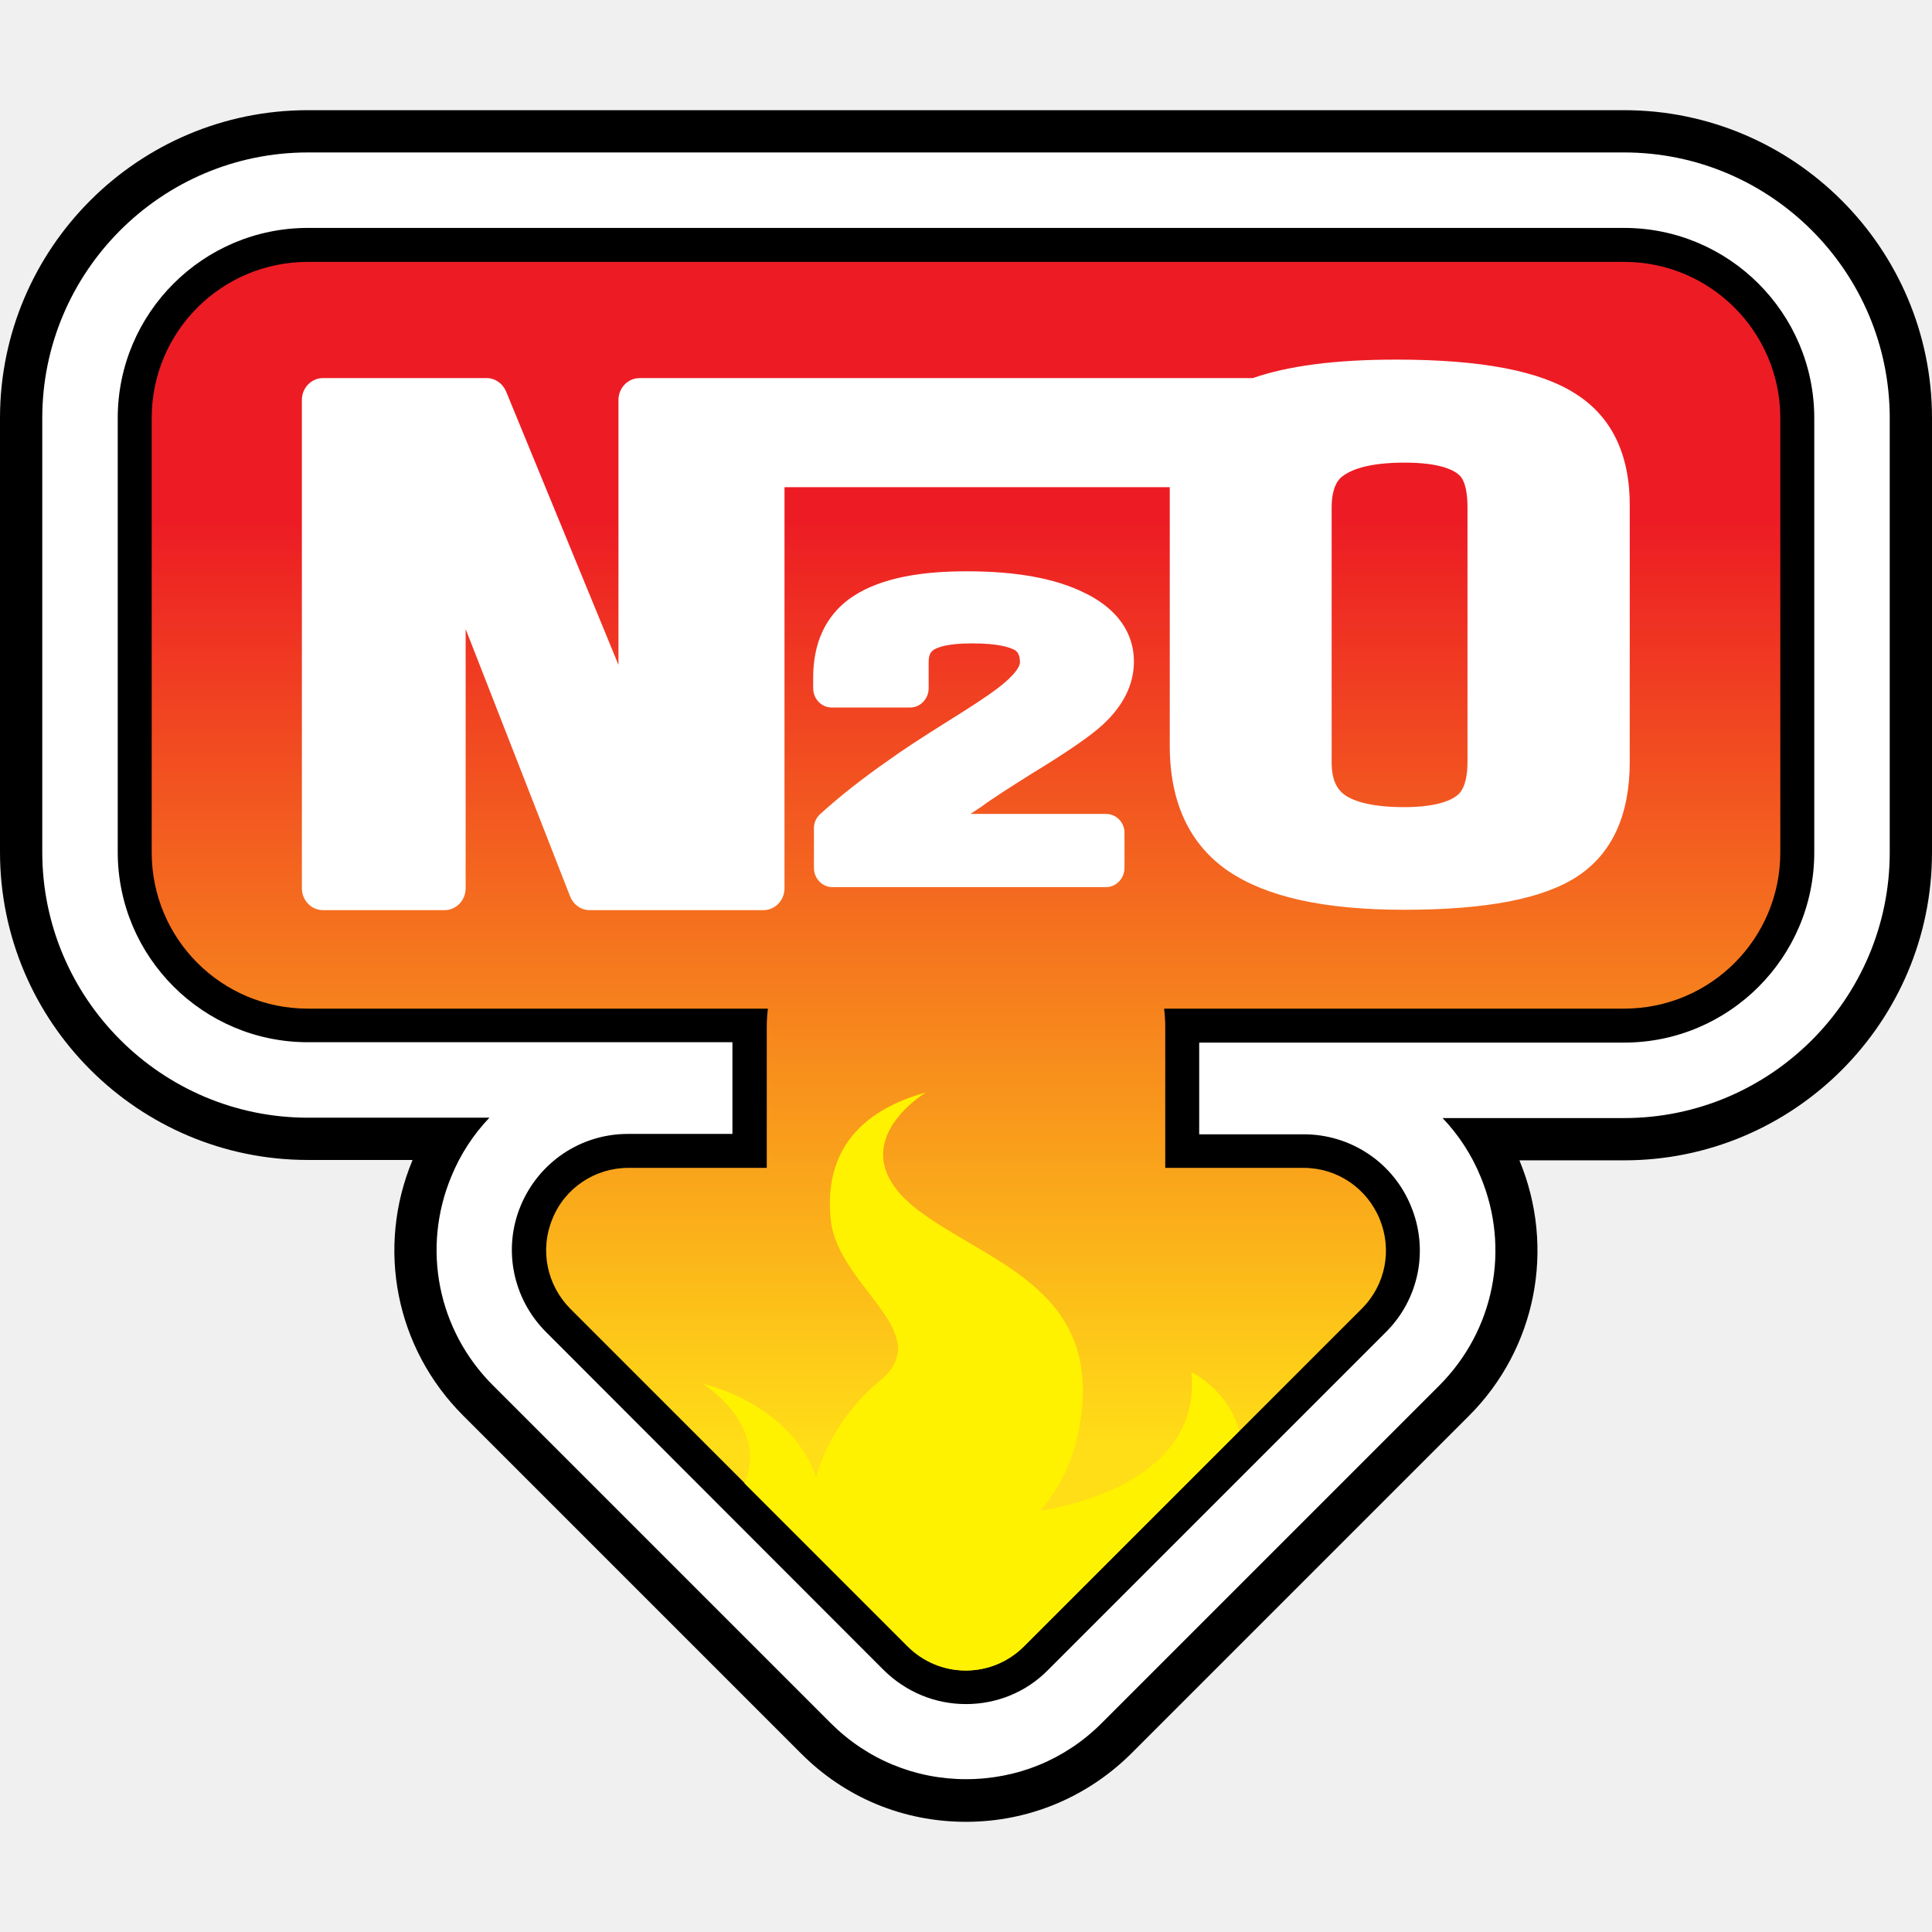
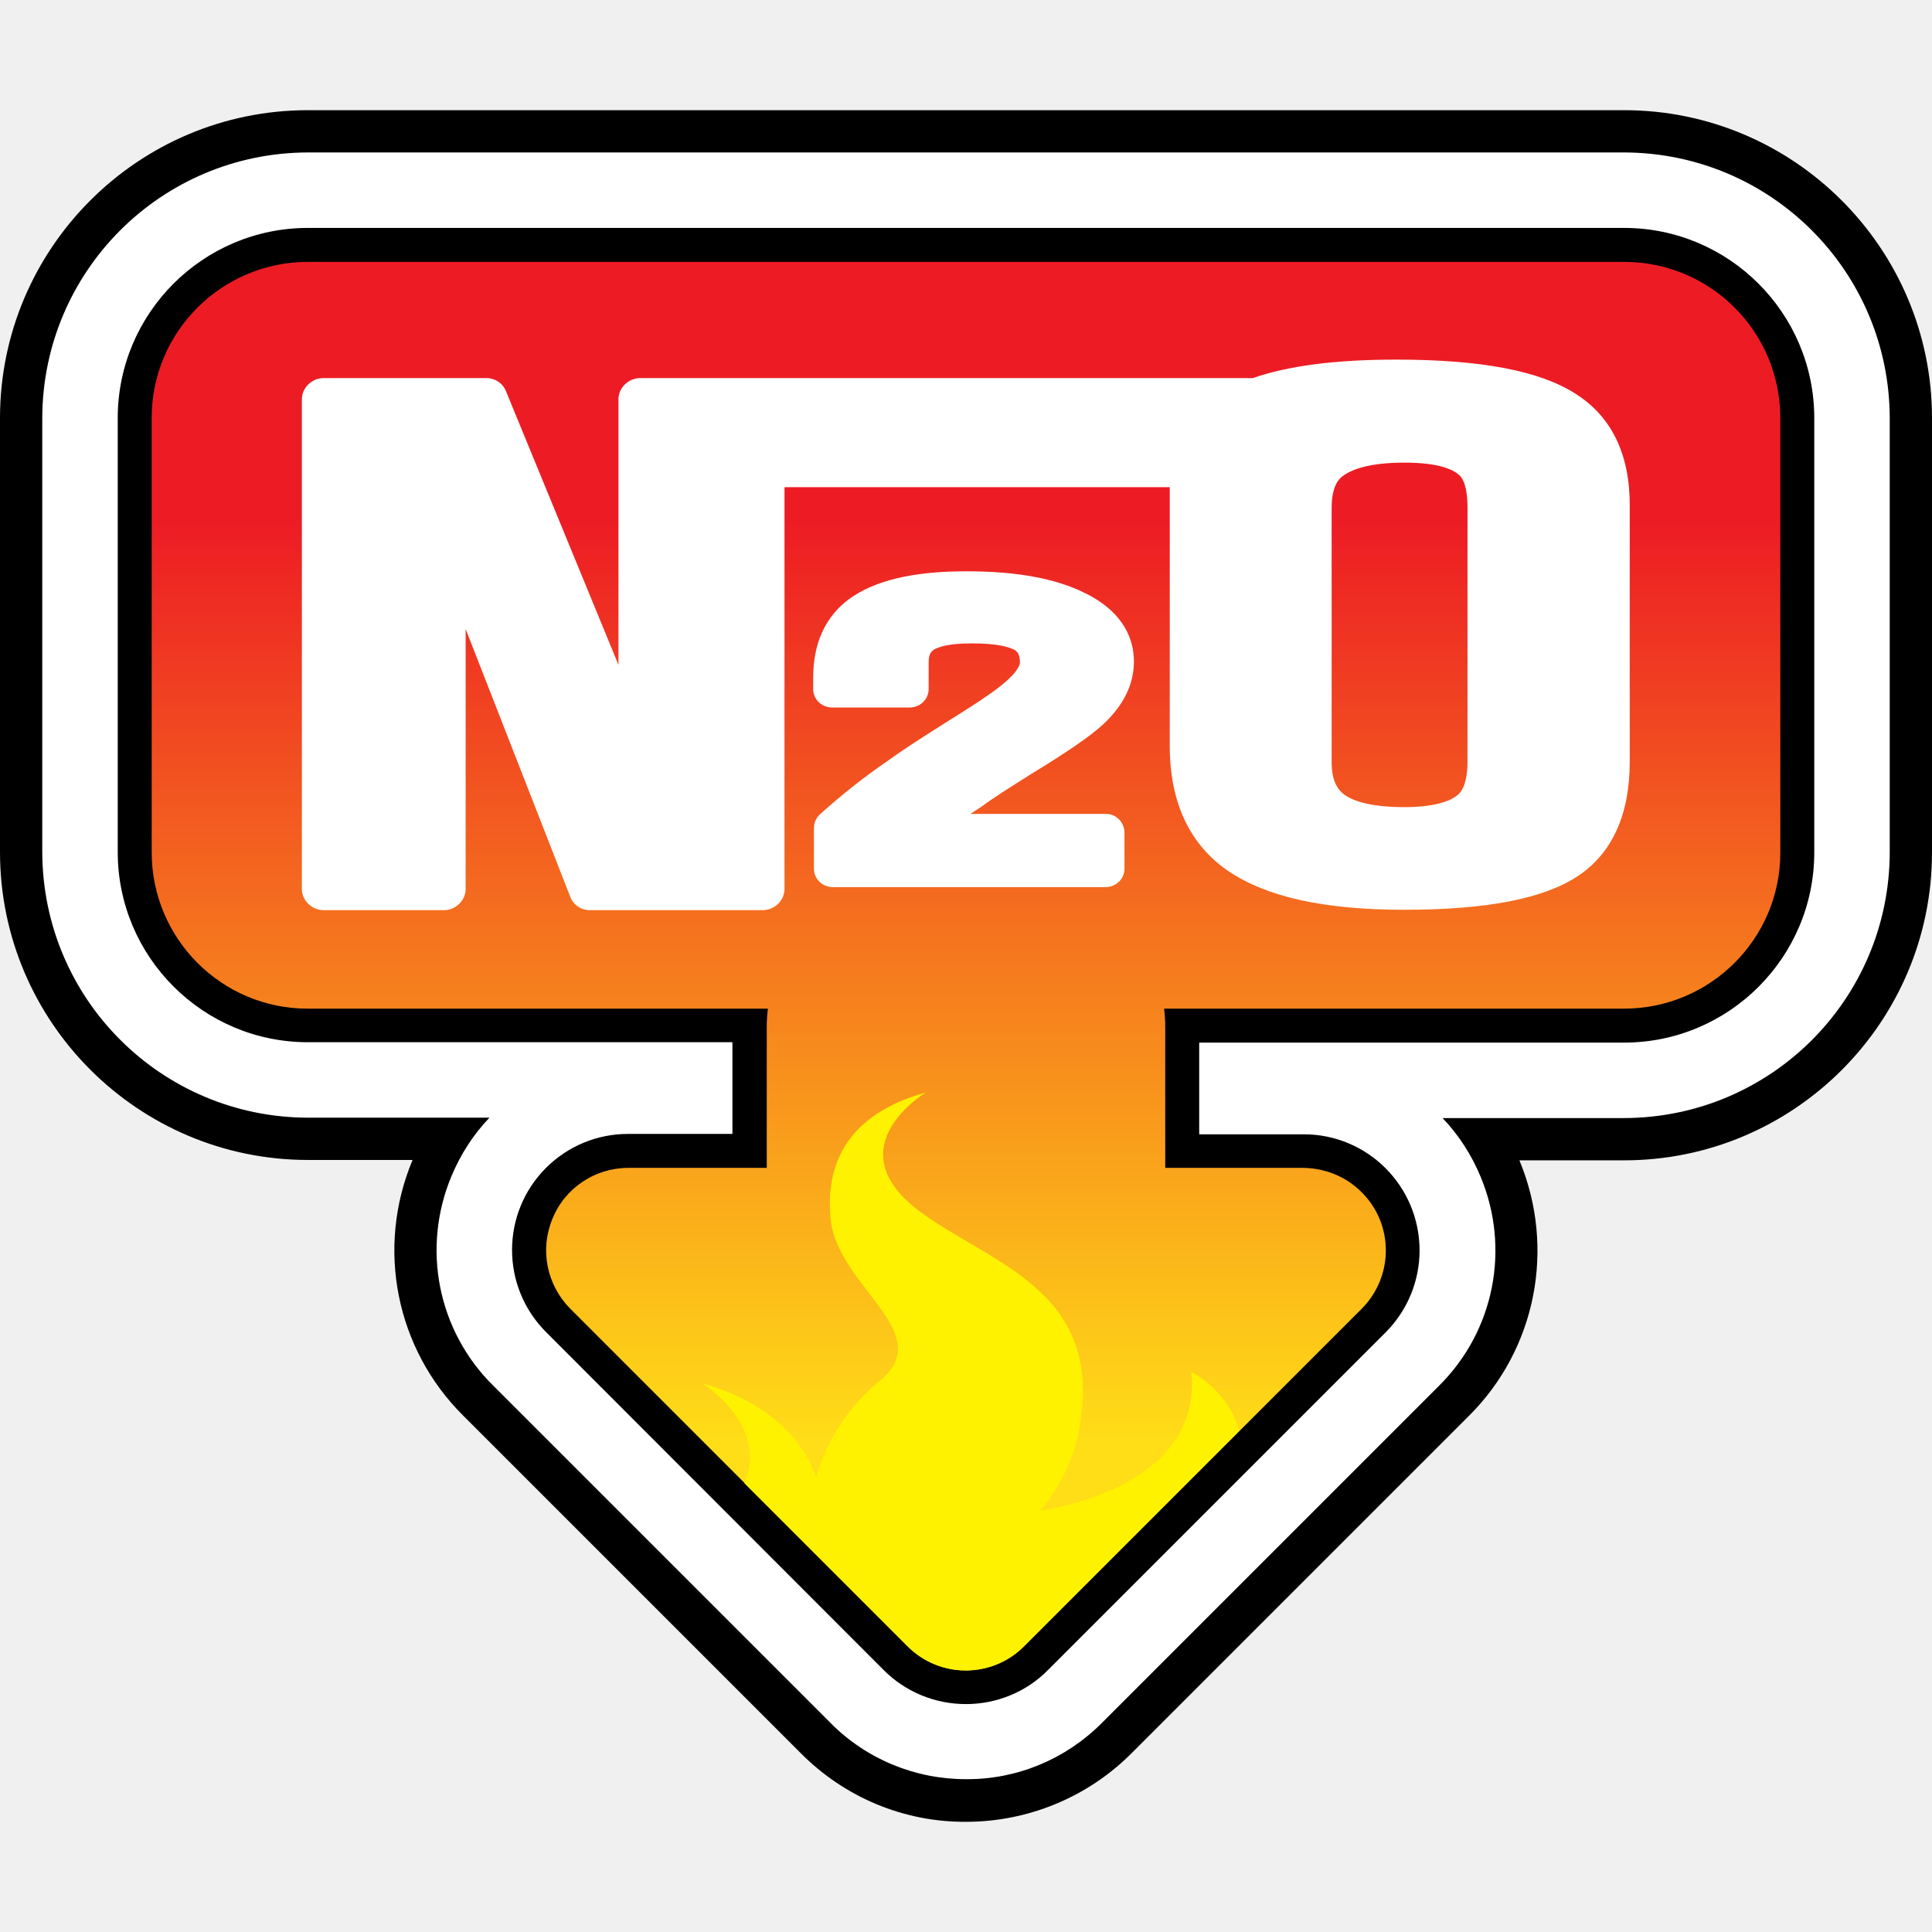
- <svg xmlns="http://www.w3.org/2000/svg" version="1.1" id="Layer_1" x="0px" y="0px" viewBox="0 0 512 512" style="enable-background:new 0 0 512 512;" xml:space="preserve">
-   <style type="text/css">
- 	.st0{fill:#FFFFFF;}
- 	.st1{fill:url(#SVGID_1_);}
- 	.st2{fill:#FFF200;}
- </style>
-   <g>
-     <g>
-       <path d="M256,482.8c-16.6,0-32.1-6.4-43.8-18.2l-89.5-89.5c-17.8-17.8-23.1-44.3-13.4-67.6c0,0,0-0.1,0-0.1H81.6    c-45,0-81.6-36.6-81.6-81.6V110.8c0-45,36.6-81.6,81.6-81.6h348.8c45,0,81.6,36.6,81.6,81.6v115.1c0,45-36.6,81.6-81.6,81.6h-27.7    c0,0,0,0.1,0,0.1c9.6,23.2,4.4,49.8-13.4,67.6l-89.5,89.5C288.1,476.3,272.6,482.8,256,482.8z" />
-       <path class="st0" d="M256,471.5c-13.6,0-26.3-5.3-35.9-14.9l-89.5-89.5c-14.6-14.6-18.9-36.3-11-55.3c2.4-5.9,5.9-11.2,10.1-15.6    H81.6c-38.8,0-70.4-31.6-70.4-70.4V110.8c0-38.8,31.6-70.4,70.4-70.4h348.8c38.8,0,70.4,31.6,70.4,70.4v115.1    c0,38.8-31.6,70.4-70.4,70.4h-48.1c4.2,4.4,7.7,9.7,10.1,15.6c7.9,19,3.6,40.7-11,55.3l-89.5,89.5    C282.3,466.3,269.6,471.5,256,471.5z" />
-     </g>
-     <path d="M256,451.6c-8.2,0-15.9-3.2-21.8-9L144.7,353c-8.8-8.8-11.5-22-6.7-33.5c4.8-11.5,15.9-19,28.4-19h27.7v-24.3H81.6   c-27.8,0-50.4-22.6-50.4-50.4V110.8c0-27.8,22.6-50.4,50.4-50.4h348.8c27.8,0,50.4,22.6,50.4,50.4v115.1   c0,27.8-22.6,50.4-50.4,50.4H317.8v24.3l27.7,0c12.5,0,23.7,7.5,28.4,19c4.8,11.5,2.2,24.7-6.7,33.5l-89.5,89.5   C272,448.4,264.2,451.6,256,451.6z" />
-     <linearGradient id="SVGID_1_" gradientUnits="userSpaceOnUse" x1="255.998" y1="128.863" x2="255.998" y2="375.803" gradientTransform="matrix(1 0 0 -1 0 514)">
-       <stop offset="5.400000e-03" style="stop-color:#FFDE17" />
-       <stop offset="1" style="stop-color:#ED1C24" />
-     </linearGradient>
-     <path class="st1" d="M430.4,69.4H81.6c-22.9,0-41.4,18.5-41.4,41.4v115.1c0,22.9,18.5,41.4,41.4,41.4h121.9   c-0.2,1.6-0.3,3.2-0.3,4.8v37.4h-36.7c-8.8,0-16.8,5.3-20.1,13.5c-3.4,8.2-1.5,17.5,4.7,23.8l89.5,89.5c4.1,4.1,9.6,6.4,15.4,6.4   c5.8,0,11.3-2.3,15.4-6.4l89.5-89.5c6.3-6.3,8.1-15.6,4.7-23.8c-3.4-8.2-11.3-13.5-20.1-13.5l-36.7,0v-37.4c0-1.6-0.1-3.2-0.3-4.8   h121.9c22.9,0,41.4-18.5,41.4-41.4V110.8C471.8,88,453.3,69.4,430.4,69.4z" />
-     <g>
-       <path class="st0" d="M273.3,205.1c9.7-5.9,15.9-10.2,19-13.1c5.4-5,8.2-10.6,8.2-16.7c0-5.3-2.2-12.8-12.9-18.1    c-7.8-3.9-18.1-5.8-31.5-5.8c-14.1,0-24.2,2.4-31,7.3c-6.4,4.7-9.6,11.8-9.6,20.9v2.8c0,2.8,2.2,5.1,4.9,5.1h20.8    c2.7,0,4.9-2.3,4.9-5.1v-6.9c0-2.4,0.9-2.9,1.2-3.2c1-0.7,3.7-1.8,10.2-1.8c7.3,0,10.1,1.1,11.3,1.7c0.7,0.4,1.5,1.1,1.5,3.4    c0,0.2-0.1,2-4.3,5.5c-1.6,1.4-5.4,4.2-14.6,9.9c-7,4.4-12.4,7.9-16.1,10.6c-6.6,4.6-12.6,9.3-17.9,14.1c-1.1,1-1.7,2.3-1.7,3.8    V230c0,2.8,2.2,5.1,4.9,5.1h72.5c2.7,0,4.9-2.3,4.9-5.1v-9.3c0-2.8-2.2-5-4.9-5h-35.9c1-0.7,2-1.3,3-2    C263,211.6,267.6,208.7,273.3,205.1z" />
-       <path class="st0" d="M417.6,104.4c-9.4-6.1-25-9.1-47.6-9.1c-16.4,0-28.8,1.7-38,4.9H169.5c-3.1,0-5.6,2.6-5.6,5.8v70.2    l-29.8-72.5c-0.9-2.1-2.9-3.5-5.1-3.5H85.6c-3.1,0-5.6,2.6-5.6,5.8v129.4c0,3.2,2.5,5.8,5.6,5.8h32.2c3.1,0,5.6-2.6,5.6-5.8v-68.7    l27.7,70.9c0.9,2.2,2.9,3.6,5.2,3.6h46c3.1,0,5.6-2.6,5.6-5.8V129.1H310v68.6c0,15,5.3,26.2,15.6,33.2    c10.1,6.8,25.3,10.2,46.5,10.2c21.8,0,36.9-2.9,46-8.9c9.2-6.1,13.8-16.3,13.8-30.3v-67.7C432,120.5,427.1,110.4,417.6,104.4z     M388.9,134.4v67.5c0,2.9-0.4,6.7-2.4,8.6c-1.3,1.2-4.9,3.4-14.4,3.4c-9.8,0-14.3-2-16.2-3.6c-1.3-1.1-3-3.2-3-8.3v-67.5    c0-6,2.2-7.8,2.9-8.3c2.1-1.6,6.6-3.6,16.4-3.6c9.5,0,13.1,2,14.5,3.3C388.5,127.5,388.9,131.4,388.9,134.4z" />
-     </g>
-     <g>
-       <path class="st2" d="M315.7,363.6c3.3,31.4-40,36.7-40,36.7c7.4-8.5,10-18.1,10.9-25.8c4-33.5-25.4-40.2-43.3-53.8    c-22-16.8,2.1-31.2,2.1-31.2c-20.9,5.8-26.9,19.1-25.2,34.1c2.1,17.5,28.3,29.7,13,42.3c-13.6,11.2-16.9,25.6-16.9,25.6    c-7-19.9-30.1-24.8-30.1-24.8c0.4,0.2,17.6,11.1,11.1,26.4l43.2,43.2c4.1,4.1,9.6,6.4,15.4,6.4c5.8,0,11.3-2.3,15.4-6.4l57.1-57.1    C325.5,368.3,315.7,363.6,315.7,363.6z" />
-     </g>
-   </g>
+ <svg xmlns="http://www.w3.org/2000/svg" version="1.1" id="圖層_1" x="0px" y="0px" viewBox="0 0 512 512" style="enable-background:new 0 0 512 512;" xml:space="preserve">
+   <path d="M256,482.8c-16.5,0.1-32.2-6.5-43.8-18.2l-89.5-89.5c-17.8-17.7-23.1-44.4-13.4-67.6v-0.1H81.6c-45,0-81.6-36.6-81.6-81.6  v-115c0-45,36.6-81.6,81.6-81.6h348.8c45,0,81.6,36.6,81.6,81.6v115.1c0,45-36.6,81.6-81.6,81.6h-27.7v0.1  c9.6,23.2,4.4,49.9-13.4,67.6l-89.5,89.5C288.2,476.3,272.4,482.8,256,482.8z" />
+   <path style="fill:#FFFFFF;" d="M256,471.5c-13.5,0-26.4-5.3-35.9-14.9l-89.5-89.5c-14.6-14.5-18.9-36.3-11-55.3  c2.4-5.8,5.8-11.1,10.1-15.6H81.6c-38.9-0.1-70.3-31.5-70.4-70.4v-115c0.1-38.9,31.5-70.3,70.4-70.4h348.8  c38.9,0.1,70.3,31.5,70.4,70.4v115.1c-0.1,38.9-31.5,70.3-70.4,70.4h-48.1c4.3,4.5,7.7,9.8,10.1,15.6c7.9,19,3.6,40.8-11,55.3  l-89.5,89.5C282.4,466.2,269.5,471.6,256,471.5z" />
+   <path d="M256,451.6c-8.2,0-16-3.2-21.8-9L144.7,353c-12-12-12-31.5,0-43.5c5.8-5.8,13.6-9,21.7-9h27.7v-24.3H81.6  c-27.8,0-50.4-22.6-50.4-50.4v-115c0-27.8,22.6-50.4,50.4-50.4h348.8c27.8,0,50.4,22.6,50.4,50.4v115.1c0,27.8-22.6,50.4-50.4,50.4  H317.8v24.3h27.7c17,0,30.7,13.8,30.7,30.8c0,8.2-3.3,16-9,21.7l-89.5,89.5C272,448.4,264.1,451.6,256,451.6z" />
+   <linearGradient id="SVGID_1_" gradientUnits="userSpaceOnUse" x1="256" y1="-856.74" x2="256" y2="-609.8" gradientTransform="matrix(1 0 0 -1 0 -471.6)">
+     <stop offset="1.000000e-02" style="stop-color:#FFDE17" />
+     <stop offset="1" style="stop-color:#ED1C24" />
+   </linearGradient>
+   <path style="fill:url(#SVGID_1_);" d="M430.4,69.4H81.6c-22.8,0-41.4,18.5-41.4,41.3c0,0,0,0.1,0,0.1v115.1  c0,22.8,18.5,41.4,41.3,41.4c0,0,0.1,0,0.1,0h121.9c-0.2,1.6-0.3,3.2-0.3,4.8v37.4h-36.7c-8.8,0-16.8,5.3-20.1,13.5  c-3.4,8.2-1.5,17.5,4.7,23.8l89.5,89.5c8.5,8.5,22.2,8.5,30.7,0.1c0,0,0,0,0.1-0.1l89.5-89.5c8.5-8.6,8.5-22.4-0.1-30.9  c-4.1-4.1-9.6-6.3-15.3-6.4h-36.7v-37.4c0-1.6-0.1-3.2-0.3-4.8h121.9c22.8,0,41.4-18.5,41.4-41.3c0,0,0-0.1,0-0.1V110.8  C471.8,87.9,453.3,69.4,430.4,69.4z" />
+   <path style="fill:#FFFFFF;" d="M273.3,205.1c9.7-5.9,15.9-10.2,19-13.1c5.4-5,8.2-10.6,8.2-16.7c0-5.3-2.2-12.8-12.9-18.1  c-7.8-3.9-18.1-5.8-31.5-5.8c-14.1,0-24.2,2.4-31,7.3c-6.4,4.7-9.6,11.8-9.6,20.9v2.8c-0.1,2.8,2.1,5,4.9,5.1c0,0,0,0,0,0h20.8  c2.8-0.1,5-2.3,4.9-5.1c0,0,0,0,0,0v-6.9c0-2.4,0.9-2.9,1.2-3.2c1-0.7,3.7-1.8,10.2-1.8c7.3,0,10.1,1.1,11.3,1.7  c0.7,0.4,1.5,1.1,1.5,3.4c0,0.2-0.1,2-4.3,5.5c-1.6,1.4-5.4,4.2-14.6,9.9c-7,4.4-12.4,7.9-16.1,10.6c-6.3,4.3-12.2,9-17.9,14.1  c-1.1,1-1.7,2.3-1.7,3.8V230c-0.1,2.8,2.1,5,4.9,5.1c0,0,0,0,0,0h72.5c2.8-0.1,5-2.3,4.9-5.1c0,0,0,0,0,0v-9.3c0-2.7-2.1-5-4.9-5  c0,0,0,0,0,0h-35.9c1-0.7,2-1.3,3-2C263,211.6,267.6,208.7,273.3,205.1z" />
+   <path style="fill:#FFFFFF;" d="M417.6,104.4c-9.4-6.1-25-9.1-47.6-9.1c-16.4,0-28.8,1.7-38,4.9H169.5c-3.1,0.1-5.7,2.7-5.6,5.8  c0,0,0,0,0,0v70.2l-29.8-72.5c-0.8-2.1-2.9-3.5-5.1-3.5H85.6c-3.1,0.1-5.7,2.7-5.6,5.8c0,0,0,0,0,0v129.4c-0.1,3.1,2.5,5.7,5.6,5.8  c0,0,0,0,0,0h32.2c3.1-0.1,5.7-2.7,5.6-5.8c0,0,0,0,0,0v-68.7l27.7,70.9c0.8,2.2,2.9,3.6,5.2,3.6h46c3.1-0.1,5.7-2.7,5.6-5.8  c0,0,0,0,0,0V129.1H310v68.6c0,15,5.3,26.2,15.6,33.2c10.1,6.8,25.3,10.2,46.5,10.2c21.8,0,36.9-2.9,46-8.9s13.8-16.3,13.8-30.3  v-67.7C432,120.5,427.1,110.4,417.6,104.4z M388.9,134.4v67.5c0,2.9-0.4,6.7-2.4,8.6c-1.3,1.2-4.9,3.4-14.4,3.4  c-9.8,0-14.3-2-16.2-3.6c-1.3-1.1-3-3.2-3-8.3v-67.5c0-6,2.2-7.8,2.9-8.3c2.1-1.6,6.6-3.6,16.4-3.6c9.5,0,13.1,2,14.5,3.3  C388.5,127.5,388.9,131.4,388.9,134.4z" />
+   <path style="fill:#FFF200;" d="M315.7,363.6c3.3,31.4-40,36.7-40,36.7c6.2-7.3,10-16.3,10.9-25.8c4-33.5-25.4-40.2-43.3-53.8  c-22-16.8,2.1-31.2,2.1-31.2c-20.9,5.8-26.9,19.1-25.2,34.1c2.1,17.5,28.3,29.7,13,42.3c-8.1,6.6-14,15.6-16.9,25.6  c-7-19.9-30.1-24.8-30.1-24.8c0.4,0.2,17.6,11.1,11.1,26.4l43.2,43.2c8.5,8.5,22.2,8.5,30.7,0.1c0,0,0,0,0.1-0.1l57.1-57.1  C325.5,368.3,315.7,363.6,315.7,363.6z" />
</svg>
